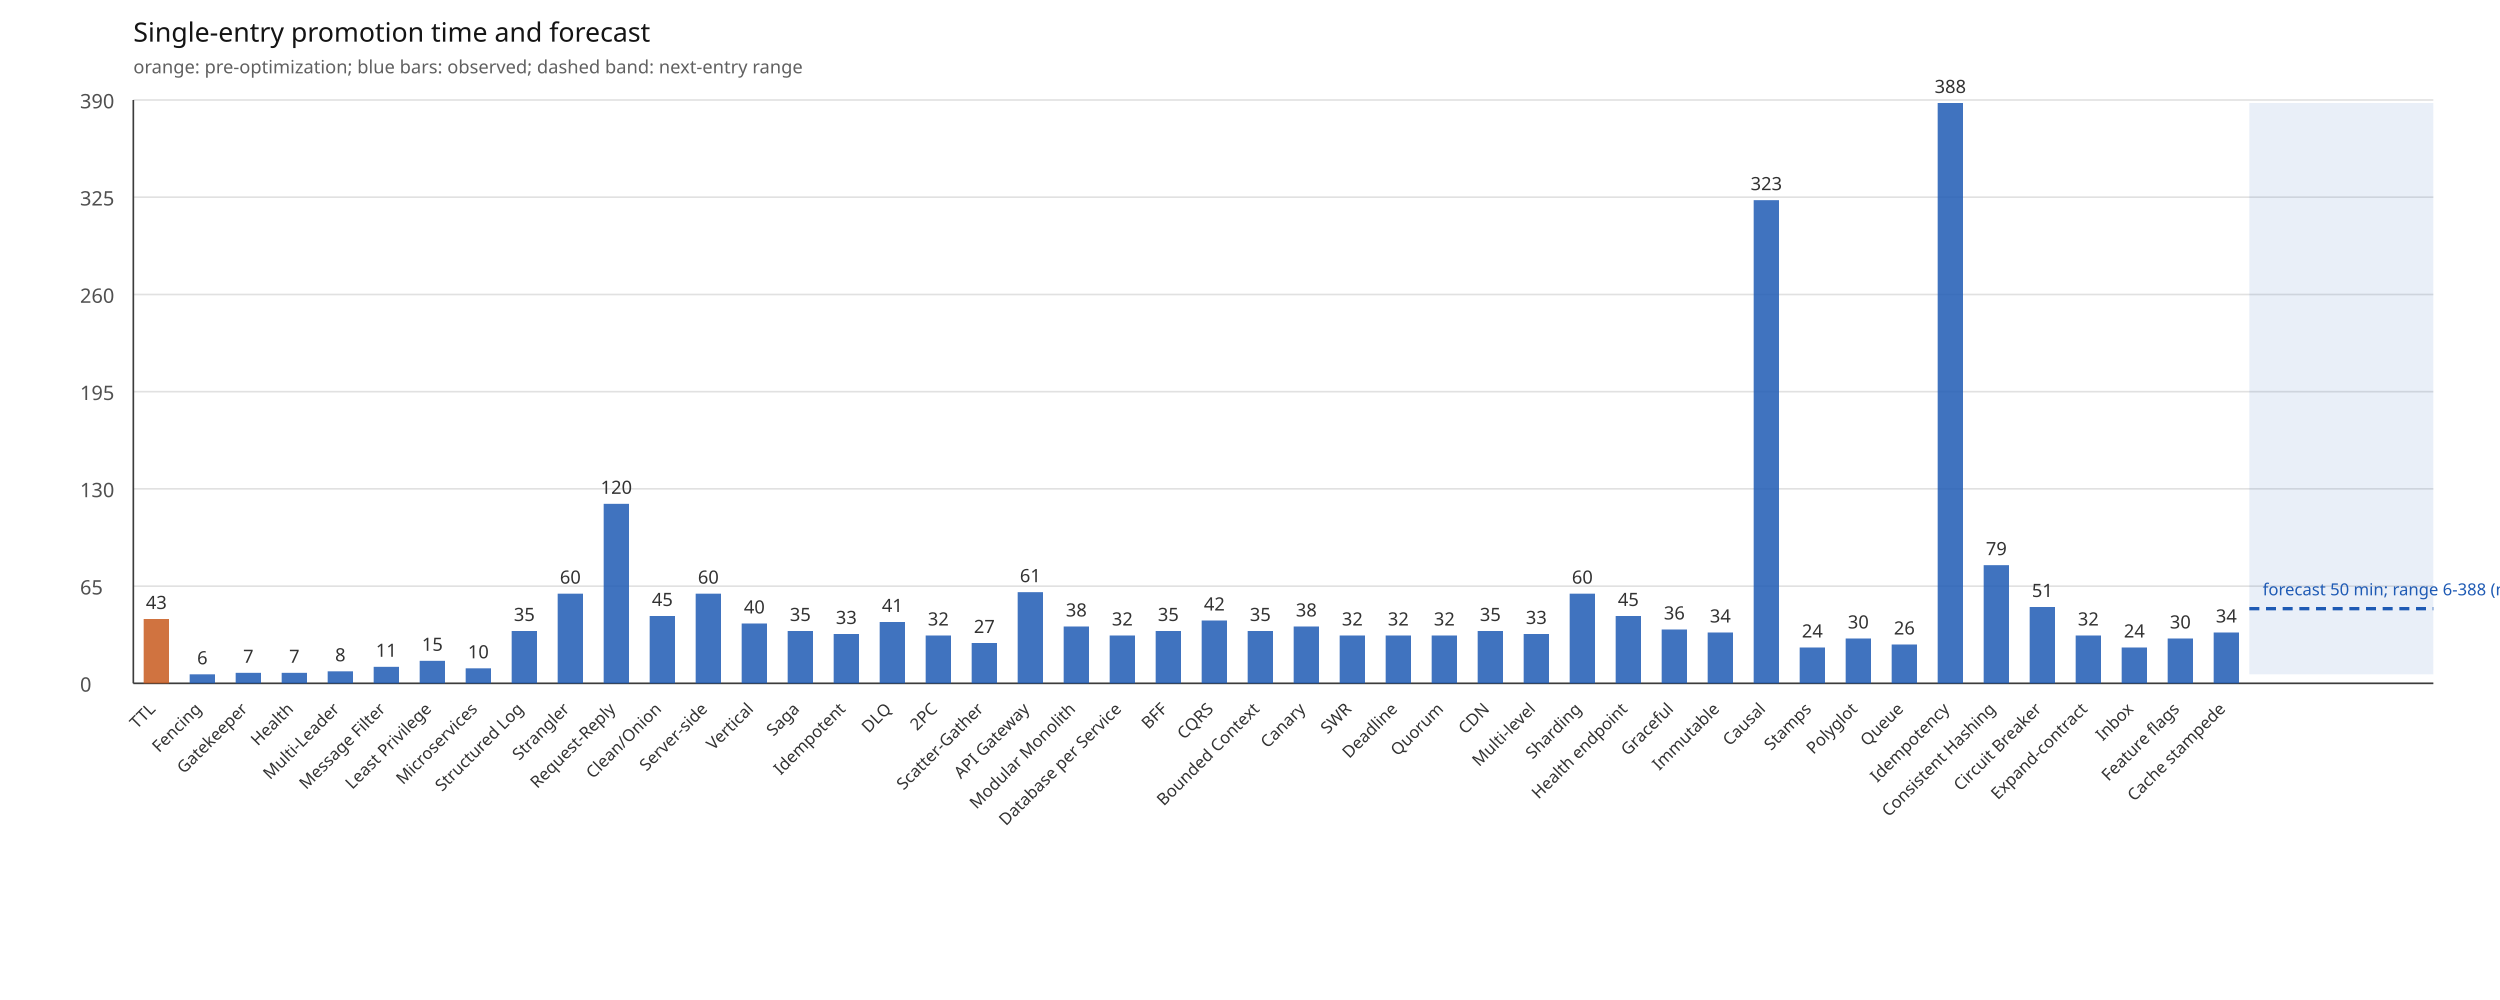
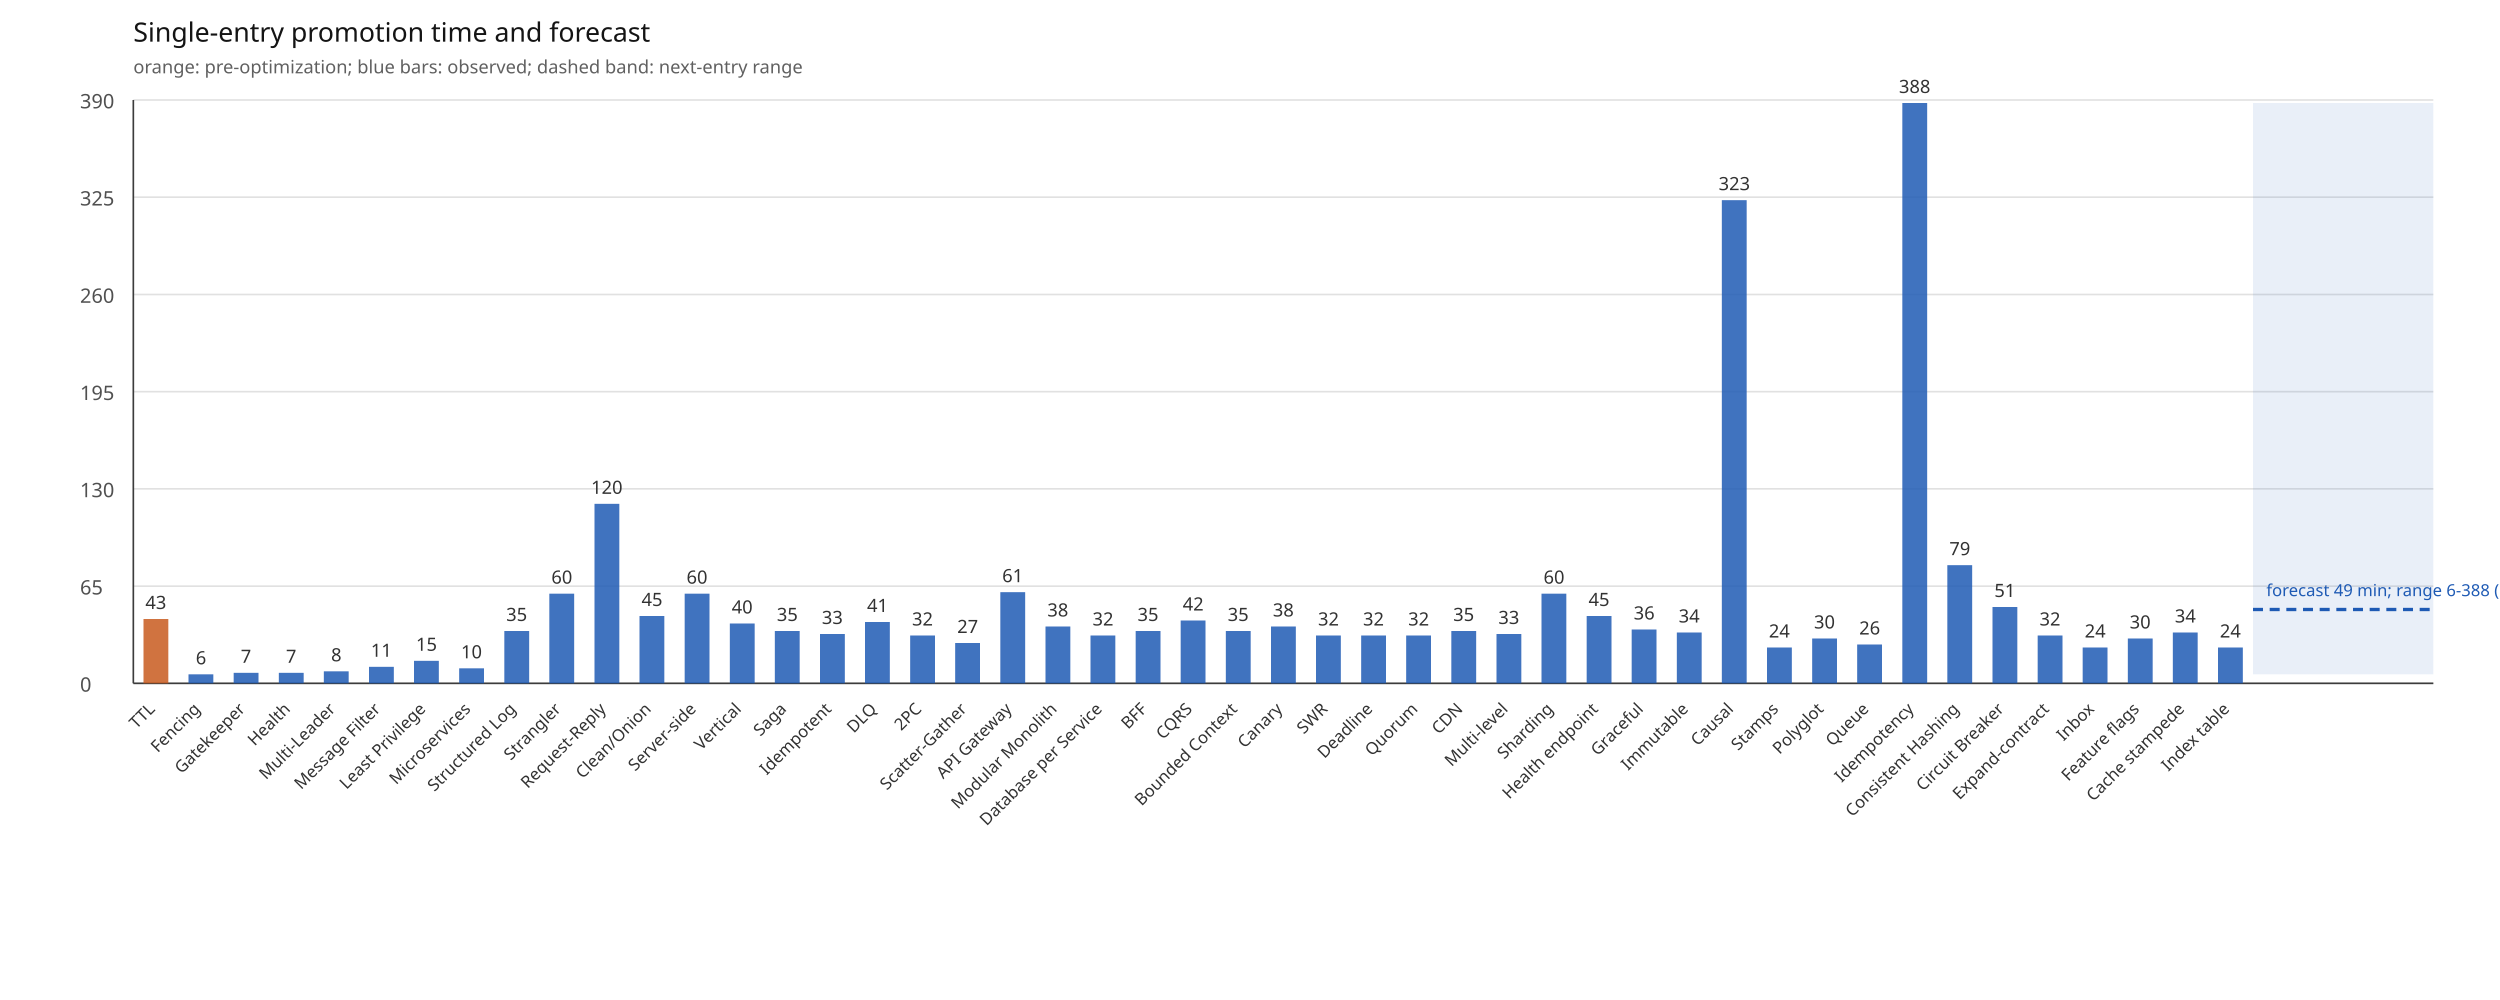
<svg xmlns="http://www.w3.org/2000/svg" width="1500" height="600" viewBox="0 0 1500 600">
  <rect width="100%" height="100%" fill="white" />
  <line x1="80" y1="410.0" x2="1460" y2="410.0" stroke="#e1e1e1" />
  <text x="48" y="415.0" font-family="Verdana" font-size="12" fill="#505050">0</text>
  <line x1="80" y1="351.7" x2="1460" y2="351.7" stroke="#e1e1e1" />
  <text x="48" y="356.7" font-family="Verdana" font-size="12" fill="#505050">65</text>
  <line x1="80" y1="293.3" x2="1460" y2="293.3" stroke="#e1e1e1" />
  <text x="48" y="298.3" font-family="Verdana" font-size="12" fill="#505050">130</text>
  <line x1="80" y1="235.0" x2="1460" y2="235.0" stroke="#e1e1e1" />
  <text x="48" y="240.0" font-family="Verdana" font-size="12" fill="#505050">195</text>
  <line x1="80" y1="176.7" x2="1460" y2="176.7" stroke="#e1e1e1" />
  <text x="48" y="181.7" font-family="Verdana" font-size="12" fill="#505050">260</text>
  <line x1="80" y1="118.3" x2="1460" y2="118.3" stroke="#e1e1e1" />
  <text x="48" y="123.3" font-family="Verdana" font-size="12" fill="#505050">325</text>
  <line x1="80" y1="60.0" x2="1460" y2="60.0" stroke="#e1e1e1" />
  <text x="48" y="65.0" font-family="Verdana" font-size="12" fill="#505050">390</text>
  <line x1="80" y1="60" x2="80" y2="410" stroke="#3c3c3c" />
  <line x1="80" y1="410" x2="1460" y2="410" stroke="#3c3c3c" />
-   <rect x="1349.6" y="61.8" width="110.4" height="342.8" fill="#1e5ab4" opacity="0.10" />
-   <line x1="1349.6" y1="365.2" x2="1460.0" y2="365.2" stroke="#1e5ab4" stroke-width="2" stroke-dasharray="6 4" />
-   <text x="1357.6" y="357.2" font-family="Verdana" font-size="10" fill="#1e5ab4">forecast 50 min; range 6-388 (n=46)</text>
-   <rect x="86.2" y="371.4" width="15.2" height="38.6" fill="#c85a1e" opacity="0.85" />
-   <text x="93.8" y="365.4" text-anchor="middle" font-family="Verdana" font-size="11" fill="#323232">43</text>
-   <text x="93.8" y="426.0" text-anchor="end" transform="rotate(-45 93.8 426.0)" font-family="Verdana" font-size="10" fill="#323232">TTL</text>
-   <rect x="113.8" y="404.6" width="15.2" height="5.4" fill="#1e5ab4" opacity="0.85" />
-   <text x="121.4" y="398.6" text-anchor="middle" font-family="Verdana" font-size="11" fill="#323232">6</text>
-   <text x="121.4" y="426.0" text-anchor="end" transform="rotate(-45 121.4 426.0)" font-family="Verdana" font-size="10" fill="#323232">Fencing</text>
-   <rect x="141.4" y="403.7" width="15.2" height="6.3" fill="#1e5ab4" opacity="0.85" />
-   <text x="149.0" y="397.7" text-anchor="middle" font-family="Verdana" font-size="11" fill="#323232">7</text>
-   <text x="149.0" y="426.0" text-anchor="end" transform="rotate(-45 149.0 426.0)" font-family="Verdana" font-size="10" fill="#323232">Gatekeeper</text>
-   <rect x="169.0" y="403.7" width="15.2" height="6.3" fill="#1e5ab4" opacity="0.85" />
-   <text x="176.6" y="397.7" text-anchor="middle" font-family="Verdana" font-size="11" fill="#323232">7</text>
-   <text x="176.6" y="426.0" text-anchor="end" transform="rotate(-45 176.6 426.0)" font-family="Verdana" font-size="10" fill="#323232">Health</text>
-   <rect x="196.6" y="402.8" width="15.2" height="7.2" fill="#1e5ab4" opacity="0.85" />
-   <text x="204.2" y="396.8" text-anchor="middle" font-family="Verdana" font-size="11" fill="#323232">8</text>
-   <text x="204.2" y="426.0" text-anchor="end" transform="rotate(-45 204.2 426.0)" font-family="Verdana" font-size="10" fill="#323232">Multi-Leader</text>
-   <rect x="224.2" y="400.1" width="15.2" height="9.9" fill="#1e5ab4" opacity="0.85" />
-   <text x="231.8" y="394.1" text-anchor="middle" font-family="Verdana" font-size="11" fill="#323232">11</text>
-   <text x="231.8" y="426.0" text-anchor="end" transform="rotate(-45 231.8 426.0)" font-family="Verdana" font-size="10" fill="#323232">Message Filter</text>
-   <rect x="251.8" y="396.5" width="15.2" height="13.5" fill="#1e5ab4" opacity="0.85" />
-   <text x="259.4" y="390.5" text-anchor="middle" font-family="Verdana" font-size="11" fill="#323232">15</text>
-   <text x="259.4" y="426.0" text-anchor="end" transform="rotate(-45 259.4 426.0)" font-family="Verdana" font-size="10" fill="#323232">Least Privilege</text>
-   <rect x="279.4" y="401.0" width="15.2" height="9.0" fill="#1e5ab4" opacity="0.85" />
-   <text x="287.0" y="395.0" text-anchor="middle" font-family="Verdana" font-size="11" fill="#323232">10</text>
-   <text x="287.0" y="426.0" text-anchor="end" transform="rotate(-45 287.0 426.0)" font-family="Verdana" font-size="10" fill="#323232">Microservices</text>
-   <rect x="307.0" y="378.6" width="15.2" height="31.4" fill="#1e5ab4" opacity="0.85" />
-   <text x="314.6" y="372.6" text-anchor="middle" font-family="Verdana" font-size="11" fill="#323232">35</text>
-   <text x="314.6" y="426.0" text-anchor="end" transform="rotate(-45 314.6 426.0)" font-family="Verdana" font-size="10" fill="#323232">Structured Log</text>
-   <rect x="334.6" y="356.2" width="15.2" height="53.8" fill="#1e5ab4" opacity="0.85" />
-   <text x="342.2" y="350.2" text-anchor="middle" font-family="Verdana" font-size="11" fill="#323232">60</text>
-   <text x="342.2" y="426.0" text-anchor="end" transform="rotate(-45 342.2 426.0)" font-family="Verdana" font-size="10" fill="#323232">Strangler</text>
-   <rect x="362.2" y="302.3" width="15.2" height="107.7" fill="#1e5ab4" opacity="0.85" />
-   <text x="369.8" y="296.3" text-anchor="middle" font-family="Verdana" font-size="11" fill="#323232">120</text>
-   <text x="369.8" y="426.0" text-anchor="end" transform="rotate(-45 369.8 426.0)" font-family="Verdana" font-size="10" fill="#323232">Request-Reply</text>
-   <rect x="389.8" y="369.6" width="15.2" height="40.4" fill="#1e5ab4" opacity="0.85" />
-   <text x="397.4" y="363.6" text-anchor="middle" font-family="Verdana" font-size="11" fill="#323232">45</text>
-   <text x="397.4" y="426.0" text-anchor="end" transform="rotate(-45 397.4 426.0)" font-family="Verdana" font-size="10" fill="#323232">Clean/Onion</text>
-   <rect x="417.4" y="356.2" width="15.2" height="53.8" fill="#1e5ab4" opacity="0.85" />
-   <text x="425.0" y="350.2" text-anchor="middle" font-family="Verdana" font-size="11" fill="#323232">60</text>
-   <text x="425.0" y="426.0" text-anchor="end" transform="rotate(-45 425.0 426.0)" font-family="Verdana" font-size="10" fill="#323232">Server-side</text>
-   <rect x="445.0" y="374.1" width="15.2" height="35.9" fill="#1e5ab4" opacity="0.85" />
-   <text x="452.6" y="368.1" text-anchor="middle" font-family="Verdana" font-size="11" fill="#323232">40</text>
-   <text x="452.6" y="426.0" text-anchor="end" transform="rotate(-45 452.6 426.0)" font-family="Verdana" font-size="10" fill="#323232">Vertical</text>
-   <rect x="472.6" y="378.6" width="15.2" height="31.4" fill="#1e5ab4" opacity="0.85" />
-   <text x="480.2" y="372.6" text-anchor="middle" font-family="Verdana" font-size="11" fill="#323232">35</text>
-   <text x="480.2" y="426.0" text-anchor="end" transform="rotate(-45 480.2 426.0)" font-family="Verdana" font-size="10" fill="#323232">Saga</text>
-   <rect x="500.2" y="380.4" width="15.2" height="29.6" fill="#1e5ab4" opacity="0.85" />
-   <text x="507.8" y="374.4" text-anchor="middle" font-family="Verdana" font-size="11" fill="#323232">33</text>
-   <text x="507.8" y="426.0" text-anchor="end" transform="rotate(-45 507.8 426.0)" font-family="Verdana" font-size="10" fill="#323232">Idempotent</text>
-   <rect x="527.8" y="373.2" width="15.2" height="36.8" fill="#1e5ab4" opacity="0.85" />
-   <text x="535.4" y="367.2" text-anchor="middle" font-family="Verdana" font-size="11" fill="#323232">41</text>
-   <text x="535.4" y="426.0" text-anchor="end" transform="rotate(-45 535.4 426.0)" font-family="Verdana" font-size="10" fill="#323232">DLQ</text>
-   <rect x="555.4" y="381.3" width="15.2" height="28.7" fill="#1e5ab4" opacity="0.85" />
-   <text x="563.0" y="375.3" text-anchor="middle" font-family="Verdana" font-size="11" fill="#323232">32</text>
-   <text x="563.0" y="426.0" text-anchor="end" transform="rotate(-45 563.0 426.0)" font-family="Verdana" font-size="10" fill="#323232">2PC</text>
-   <rect x="583.0" y="385.8" width="15.2" height="24.2" fill="#1e5ab4" opacity="0.85" />
-   <text x="590.6" y="379.8" text-anchor="middle" font-family="Verdana" font-size="11" fill="#323232">27</text>
-   <text x="590.6" y="426.0" text-anchor="end" transform="rotate(-45 590.6 426.0)" font-family="Verdana" font-size="10" fill="#323232">Scatter-Gather</text>
-   <rect x="610.6" y="355.3" width="15.2" height="54.7" fill="#1e5ab4" opacity="0.85" />
-   <text x="618.2" y="349.3" text-anchor="middle" font-family="Verdana" font-size="11" fill="#323232">61</text>
-   <text x="618.2" y="426.0" text-anchor="end" transform="rotate(-45 618.2 426.0)" font-family="Verdana" font-size="10" fill="#323232">API Gateway</text>
-   <rect x="638.2" y="375.9" width="15.2" height="34.1" fill="#1e5ab4" opacity="0.85" />
-   <text x="645.8" y="369.9" text-anchor="middle" font-family="Verdana" font-size="11" fill="#323232">38</text>
-   <text x="645.8" y="426.0" text-anchor="end" transform="rotate(-45 645.8 426.0)" font-family="Verdana" font-size="10" fill="#323232">Modular Monolith</text>
-   <rect x="665.8" y="381.3" width="15.2" height="28.7" fill="#1e5ab4" opacity="0.85" />
-   <text x="673.4" y="375.3" text-anchor="middle" font-family="Verdana" font-size="11" fill="#323232">32</text>
-   <text x="673.4" y="426.0" text-anchor="end" transform="rotate(-45 673.4 426.0)" font-family="Verdana" font-size="10" fill="#323232">Database per Service</text>
-   <rect x="693.4" y="378.6" width="15.2" height="31.4" fill="#1e5ab4" opacity="0.85" />
-   <text x="701.0" y="372.6" text-anchor="middle" font-family="Verdana" font-size="11" fill="#323232">35</text>
-   <text x="701.0" y="426.0" text-anchor="end" transform="rotate(-45 701.0 426.0)" font-family="Verdana" font-size="10" fill="#323232">BFF</text>
-   <rect x="721.0" y="372.3" width="15.2" height="37.7" fill="#1e5ab4" opacity="0.85" />
-   <text x="728.6" y="366.3" text-anchor="middle" font-family="Verdana" font-size="11" fill="#323232">42</text>
-   <text x="728.6" y="426.0" text-anchor="end" transform="rotate(-45 728.6 426.0)" font-family="Verdana" font-size="10" fill="#323232">CQRS</text>
-   <rect x="748.6" y="378.6" width="15.2" height="31.4" fill="#1e5ab4" opacity="0.85" />
-   <text x="756.2" y="372.6" text-anchor="middle" font-family="Verdana" font-size="11" fill="#323232">35</text>
-   <text x="756.2" y="426.0" text-anchor="end" transform="rotate(-45 756.2 426.0)" font-family="Verdana" font-size="10" fill="#323232">Bounded Context</text>
-   <rect x="776.2" y="375.9" width="15.2" height="34.1" fill="#1e5ab4" opacity="0.85" />
-   <text x="783.8" y="369.9" text-anchor="middle" font-family="Verdana" font-size="11" fill="#323232">38</text>
-   <text x="783.8" y="426.0" text-anchor="end" transform="rotate(-45 783.8 426.0)" font-family="Verdana" font-size="10" fill="#323232">Canary</text>
-   <rect x="803.8" y="381.3" width="15.2" height="28.7" fill="#1e5ab4" opacity="0.85" />
-   <text x="811.4" y="375.3" text-anchor="middle" font-family="Verdana" font-size="11" fill="#323232">32</text>
-   <text x="811.4" y="426.0" text-anchor="end" transform="rotate(-45 811.4 426.0)" font-family="Verdana" font-size="10" fill="#323232">SWR</text>
-   <rect x="831.4" y="381.3" width="15.2" height="28.7" fill="#1e5ab4" opacity="0.85" />
-   <text x="839.0" y="375.3" text-anchor="middle" font-family="Verdana" font-size="11" fill="#323232">32</text>
-   <text x="839.0" y="426.0" text-anchor="end" transform="rotate(-45 839.0 426.0)" font-family="Verdana" font-size="10" fill="#323232">Deadline</text>
-   <rect x="859.0" y="381.3" width="15.2" height="28.7" fill="#1e5ab4" opacity="0.85" />
-   <text x="866.6" y="375.3" text-anchor="middle" font-family="Verdana" font-size="11" fill="#323232">32</text>
-   <text x="866.6" y="426.0" text-anchor="end" transform="rotate(-45 866.6 426.0)" font-family="Verdana" font-size="10" fill="#323232">Quorum</text>
-   <rect x="886.6" y="378.6" width="15.2" height="31.4" fill="#1e5ab4" opacity="0.85" />
-   <text x="894.2" y="372.6" text-anchor="middle" font-family="Verdana" font-size="11" fill="#323232">35</text>
-   <text x="894.2" y="426.0" text-anchor="end" transform="rotate(-45 894.2 426.0)" font-family="Verdana" font-size="10" fill="#323232">CDN</text>
-   <rect x="914.2" y="380.4" width="15.2" height="29.6" fill="#1e5ab4" opacity="0.85" />
-   <text x="921.8" y="374.4" text-anchor="middle" font-family="Verdana" font-size="11" fill="#323232">33</text>
-   <text x="921.8" y="426.0" text-anchor="end" transform="rotate(-45 921.8 426.0)" font-family="Verdana" font-size="10" fill="#323232">Multi-level</text>
-   <rect x="941.8" y="356.2" width="15.2" height="53.8" fill="#1e5ab4" opacity="0.85" />
-   <text x="949.4" y="350.2" text-anchor="middle" font-family="Verdana" font-size="11" fill="#323232">60</text>
-   <text x="949.4" y="426.0" text-anchor="end" transform="rotate(-45 949.4 426.0)" font-family="Verdana" font-size="10" fill="#323232">Sharding</text>
-   <rect x="969.4" y="369.6" width="15.2" height="40.4" fill="#1e5ab4" opacity="0.85" />
-   <text x="977.0" y="363.6" text-anchor="middle" font-family="Verdana" font-size="11" fill="#323232">45</text>
-   <text x="977.0" y="426.0" text-anchor="end" transform="rotate(-45 977.0 426.0)" font-family="Verdana" font-size="10" fill="#323232">Health endpoint</text>
-   <rect x="997.0" y="377.7" width="15.2" height="32.3" fill="#1e5ab4" opacity="0.85" />
-   <text x="1004.6" y="371.7" text-anchor="middle" font-family="Verdana" font-size="11" fill="#323232">36</text>
-   <text x="1004.6" y="426.0" text-anchor="end" transform="rotate(-45 1004.6 426.0)" font-family="Verdana" font-size="10" fill="#323232">Graceful</text>
-   <rect x="1024.6" y="379.5" width="15.2" height="30.5" fill="#1e5ab4" opacity="0.85" />
-   <text x="1032.2" y="373.5" text-anchor="middle" font-family="Verdana" font-size="11" fill="#323232">34</text>
-   <text x="1032.2" y="426.0" text-anchor="end" transform="rotate(-45 1032.2 426.0)" font-family="Verdana" font-size="10" fill="#323232">Immutable</text>
-   <rect x="1052.2" y="120.1" width="15.2" height="289.9" fill="#1e5ab4" opacity="0.85" />
-   <text x="1059.8" y="114.1" text-anchor="middle" font-family="Verdana" font-size="11" fill="#323232">323</text>
-   <text x="1059.8" y="426.0" text-anchor="end" transform="rotate(-45 1059.8 426.0)" font-family="Verdana" font-size="10" fill="#323232">Causal</text>
-   <rect x="1079.8" y="388.5" width="15.2" height="21.5" fill="#1e5ab4" opacity="0.85" />
-   <text x="1087.4" y="382.5" text-anchor="middle" font-family="Verdana" font-size="11" fill="#323232">24</text>
-   <text x="1087.4" y="426.0" text-anchor="end" transform="rotate(-45 1087.4 426.0)" font-family="Verdana" font-size="10" fill="#323232">Stamps</text>
-   <rect x="1107.4" y="383.1" width="15.2" height="26.9" fill="#1e5ab4" opacity="0.85" />
-   <text x="1115.0" y="377.1" text-anchor="middle" font-family="Verdana" font-size="11" fill="#323232">30</text>
-   <text x="1115.0" y="426.0" text-anchor="end" transform="rotate(-45 1115.0 426.0)" font-family="Verdana" font-size="10" fill="#323232">Polyglot</text>
-   <rect x="1135.0" y="386.7" width="15.2" height="23.3" fill="#1e5ab4" opacity="0.85" />
-   <text x="1142.6" y="380.7" text-anchor="middle" font-family="Verdana" font-size="11" fill="#323232">26</text>
-   <text x="1142.6" y="426.0" text-anchor="end" transform="rotate(-45 1142.6 426.0)" font-family="Verdana" font-size="10" fill="#323232">Queue</text>
-   <rect x="1162.6" y="61.8" width="15.2" height="348.2" fill="#1e5ab4" opacity="0.85" />
-   <text x="1170.2" y="55.8" text-anchor="middle" font-family="Verdana" font-size="11" fill="#323232">388</text>
-   <text x="1170.2" y="426.0" text-anchor="end" transform="rotate(-45 1170.2 426.0)" font-family="Verdana" font-size="10" fill="#323232">Idempotency</text>
-   <rect x="1190.2" y="339.1" width="15.2" height="70.9" fill="#1e5ab4" opacity="0.85" />
-   <text x="1197.8" y="333.1" text-anchor="middle" font-family="Verdana" font-size="11" fill="#323232">79</text>
-   <text x="1197.8" y="426.0" text-anchor="end" transform="rotate(-45 1197.8 426.0)" font-family="Verdana" font-size="10" fill="#323232">Consistent Hashing</text>
-   <rect x="1217.8" y="364.2" width="15.2" height="45.8" fill="#1e5ab4" opacity="0.85" />
-   <text x="1225.4" y="358.2" text-anchor="middle" font-family="Verdana" font-size="11" fill="#323232">51</text>
-   <text x="1225.4" y="426.0" text-anchor="end" transform="rotate(-45 1225.4 426.0)" font-family="Verdana" font-size="10" fill="#323232">Circuit Breaker</text>
-   <rect x="1245.4" y="381.3" width="15.2" height="28.7" fill="#1e5ab4" opacity="0.85" />
-   <text x="1253.0" y="375.3" text-anchor="middle" font-family="Verdana" font-size="11" fill="#323232">32</text>
-   <text x="1253.0" y="426.0" text-anchor="end" transform="rotate(-45 1253.0 426.0)" font-family="Verdana" font-size="10" fill="#323232">Expand-contract</text>
-   <rect x="1273.0" y="388.5" width="15.2" height="21.5" fill="#1e5ab4" opacity="0.85" />
-   <text x="1280.6" y="382.5" text-anchor="middle" font-family="Verdana" font-size="11" fill="#323232">24</text>
-   <text x="1280.6" y="426.0" text-anchor="end" transform="rotate(-45 1280.6 426.0)" font-family="Verdana" font-size="10" fill="#323232">Inbox</text>
-   <rect x="1300.6" y="383.1" width="15.2" height="26.9" fill="#1e5ab4" opacity="0.85" />
-   <text x="1308.2" y="377.1" text-anchor="middle" font-family="Verdana" font-size="11" fill="#323232">30</text>
-   <text x="1308.2" y="426.0" text-anchor="end" transform="rotate(-45 1308.2 426.0)" font-family="Verdana" font-size="10" fill="#323232">Feature flags</text>
-   <rect x="1328.2" y="379.5" width="15.2" height="30.5" fill="#1e5ab4" opacity="0.85" />
-   <text x="1335.8" y="373.5" text-anchor="middle" font-family="Verdana" font-size="11" fill="#323232">34</text>
-   <text x="1335.8" y="426.0" text-anchor="end" transform="rotate(-45 1335.8 426.0)" font-family="Verdana" font-size="10" fill="#323232">Cache stampede</text>
+   <rect x="1351.8" y="61.8" width="108.2" height="342.8" fill="#1e5ab4" opacity="0.10" />
+   <line x1="1351.8" y1="365.7" x2="1460.0" y2="365.7" stroke="#1e5ab4" stroke-width="2" stroke-dasharray="6 4" />
+   <text x="1359.8" y="357.7" font-family="Verdana" font-size="10" fill="#1e5ab4">forecast 49 min; range 6-388 (n=47)</text>
+   <rect x="86.1" y="371.4" width="14.9" height="38.6" fill="#c85a1e" opacity="0.85" />
+   <text x="93.5" y="365.4" text-anchor="middle" font-family="Verdana" font-size="11" fill="#323232">43</text>
+   <text x="93.5" y="426.0" text-anchor="end" transform="rotate(-45 93.5 426.0)" font-family="Verdana" font-size="10" fill="#323232">TTL</text>
+   <rect x="113.1" y="404.6" width="14.9" height="5.4" fill="#1e5ab4" opacity="0.85" />
+   <text x="120.6" y="398.6" text-anchor="middle" font-family="Verdana" font-size="11" fill="#323232">6</text>
+   <text x="120.6" y="426.0" text-anchor="end" transform="rotate(-45 120.6 426.0)" font-family="Verdana" font-size="10" fill="#323232">Fencing</text>
+   <rect x="140.2" y="403.7" width="14.9" height="6.3" fill="#1e5ab4" opacity="0.85" />
+   <text x="147.6" y="397.7" text-anchor="middle" font-family="Verdana" font-size="11" fill="#323232">7</text>
+   <text x="147.6" y="426.0" text-anchor="end" transform="rotate(-45 147.6 426.0)" font-family="Verdana" font-size="10" fill="#323232">Gatekeeper</text>
+   <rect x="167.3" y="403.7" width="14.9" height="6.3" fill="#1e5ab4" opacity="0.85" />
+   <text x="174.7" y="397.7" text-anchor="middle" font-family="Verdana" font-size="11" fill="#323232">7</text>
+   <text x="174.7" y="426.0" text-anchor="end" transform="rotate(-45 174.7 426.0)" font-family="Verdana" font-size="10" fill="#323232">Health</text>
+   <rect x="194.3" y="402.8" width="14.9" height="7.2" fill="#1e5ab4" opacity="0.85" />
+   <text x="201.8" y="396.8" text-anchor="middle" font-family="Verdana" font-size="11" fill="#323232">8</text>
+   <text x="201.8" y="426.0" text-anchor="end" transform="rotate(-45 201.8 426.0)" font-family="Verdana" font-size="10" fill="#323232">Multi-Leader</text>
+   <rect x="221.4" y="400.1" width="14.9" height="9.9" fill="#1e5ab4" opacity="0.85" />
+   <text x="228.8" y="394.1" text-anchor="middle" font-family="Verdana" font-size="11" fill="#323232">11</text>
+   <text x="228.8" y="426.0" text-anchor="end" transform="rotate(-45 228.8 426.0)" font-family="Verdana" font-size="10" fill="#323232">Message Filter</text>
+   <rect x="248.4" y="396.5" width="14.9" height="13.5" fill="#1e5ab4" opacity="0.85" />
+   <text x="255.9" y="390.5" text-anchor="middle" font-family="Verdana" font-size="11" fill="#323232">15</text>
+   <text x="255.9" y="426.0" text-anchor="end" transform="rotate(-45 255.9 426.0)" font-family="Verdana" font-size="10" fill="#323232">Least Privilege</text>
+   <rect x="275.5" y="401.0" width="14.9" height="9.0" fill="#1e5ab4" opacity="0.85" />
+   <text x="282.9" y="395.0" text-anchor="middle" font-family="Verdana" font-size="11" fill="#323232">10</text>
+   <text x="282.9" y="426.0" text-anchor="end" transform="rotate(-45 282.9 426.0)" font-family="Verdana" font-size="10" fill="#323232">Microservices</text>
+   <rect x="302.6" y="378.6" width="14.9" height="31.4" fill="#1e5ab4" opacity="0.85" />
+   <text x="310.0" y="372.6" text-anchor="middle" font-family="Verdana" font-size="11" fill="#323232">35</text>
+   <text x="310.0" y="426.0" text-anchor="end" transform="rotate(-45 310.0 426.0)" font-family="Verdana" font-size="10" fill="#323232">Structured Log</text>
+   <rect x="329.6" y="356.2" width="14.9" height="53.8" fill="#1e5ab4" opacity="0.85" />
+   <text x="337.1" y="350.2" text-anchor="middle" font-family="Verdana" font-size="11" fill="#323232">60</text>
+   <text x="337.1" y="426.0" text-anchor="end" transform="rotate(-45 337.1 426.0)" font-family="Verdana" font-size="10" fill="#323232">Strangler</text>
+   <rect x="356.7" y="302.3" width="14.9" height="107.7" fill="#1e5ab4" opacity="0.85" />
+   <text x="364.1" y="296.3" text-anchor="middle" font-family="Verdana" font-size="11" fill="#323232">120</text>
+   <text x="364.1" y="426.0" text-anchor="end" transform="rotate(-45 364.1 426.0)" font-family="Verdana" font-size="10" fill="#323232">Request-Reply</text>
+   <rect x="383.7" y="369.6" width="14.9" height="40.4" fill="#1e5ab4" opacity="0.85" />
+   <text x="391.2" y="363.6" text-anchor="middle" font-family="Verdana" font-size="11" fill="#323232">45</text>
+   <text x="391.2" y="426.0" text-anchor="end" transform="rotate(-45 391.2 426.0)" font-family="Verdana" font-size="10" fill="#323232">Clean/Onion</text>
+   <rect x="410.8" y="356.2" width="14.9" height="53.8" fill="#1e5ab4" opacity="0.85" />
+   <text x="418.2" y="350.2" text-anchor="middle" font-family="Verdana" font-size="11" fill="#323232">60</text>
+   <text x="418.2" y="426.0" text-anchor="end" transform="rotate(-45 418.2 426.0)" font-family="Verdana" font-size="10" fill="#323232">Server-side</text>
+   <rect x="437.9" y="374.1" width="14.9" height="35.9" fill="#1e5ab4" opacity="0.85" />
+   <text x="445.3" y="368.1" text-anchor="middle" font-family="Verdana" font-size="11" fill="#323232">40</text>
+   <text x="445.3" y="426.0" text-anchor="end" transform="rotate(-45 445.3 426.0)" font-family="Verdana" font-size="10" fill="#323232">Vertical</text>
+   <rect x="464.9" y="378.6" width="14.9" height="31.4" fill="#1e5ab4" opacity="0.85" />
+   <text x="472.4" y="372.6" text-anchor="middle" font-family="Verdana" font-size="11" fill="#323232">35</text>
+   <text x="472.4" y="426.0" text-anchor="end" transform="rotate(-45 472.4 426.0)" font-family="Verdana" font-size="10" fill="#323232">Saga</text>
+   <rect x="492.0" y="380.4" width="14.9" height="29.6" fill="#1e5ab4" opacity="0.85" />
+   <text x="499.4" y="374.4" text-anchor="middle" font-family="Verdana" font-size="11" fill="#323232">33</text>
+   <text x="499.4" y="426.0" text-anchor="end" transform="rotate(-45 499.4 426.0)" font-family="Verdana" font-size="10" fill="#323232">Idempotent</text>
+   <rect x="519.0" y="373.2" width="14.9" height="36.8" fill="#1e5ab4" opacity="0.85" />
+   <text x="526.5" y="367.2" text-anchor="middle" font-family="Verdana" font-size="11" fill="#323232">41</text>
+   <text x="526.5" y="426.0" text-anchor="end" transform="rotate(-45 526.5 426.0)" font-family="Verdana" font-size="10" fill="#323232">DLQ</text>
+   <rect x="546.1" y="381.3" width="14.9" height="28.7" fill="#1e5ab4" opacity="0.85" />
+   <text x="553.5" y="375.3" text-anchor="middle" font-family="Verdana" font-size="11" fill="#323232">32</text>
+   <text x="553.5" y="426.0" text-anchor="end" transform="rotate(-45 553.5 426.0)" font-family="Verdana" font-size="10" fill="#323232">2PC</text>
+   <rect x="573.1" y="385.8" width="14.9" height="24.2" fill="#1e5ab4" opacity="0.85" />
+   <text x="580.6" y="379.8" text-anchor="middle" font-family="Verdana" font-size="11" fill="#323232">27</text>
+   <text x="580.6" y="426.0" text-anchor="end" transform="rotate(-45 580.6 426.0)" font-family="Verdana" font-size="10" fill="#323232">Scatter-Gather</text>
+   <rect x="600.2" y="355.3" width="14.9" height="54.7" fill="#1e5ab4" opacity="0.85" />
+   <text x="607.6" y="349.3" text-anchor="middle" font-family="Verdana" font-size="11" fill="#323232">61</text>
+   <text x="607.6" y="426.0" text-anchor="end" transform="rotate(-45 607.6 426.0)" font-family="Verdana" font-size="10" fill="#323232">API Gateway</text>
+   <rect x="627.3" y="375.9" width="14.9" height="34.1" fill="#1e5ab4" opacity="0.85" />
+   <text x="634.7" y="369.9" text-anchor="middle" font-family="Verdana" font-size="11" fill="#323232">38</text>
+   <text x="634.7" y="426.0" text-anchor="end" transform="rotate(-45 634.7 426.0)" font-family="Verdana" font-size="10" fill="#323232">Modular Monolith</text>
+   <rect x="654.3" y="381.3" width="14.9" height="28.7" fill="#1e5ab4" opacity="0.85" />
+   <text x="661.8" y="375.3" text-anchor="middle" font-family="Verdana" font-size="11" fill="#323232">32</text>
+   <text x="661.8" y="426.0" text-anchor="end" transform="rotate(-45 661.8 426.0)" font-family="Verdana" font-size="10" fill="#323232">Database per Service</text>
+   <rect x="681.4" y="378.6" width="14.9" height="31.4" fill="#1e5ab4" opacity="0.85" />
+   <text x="688.8" y="372.6" text-anchor="middle" font-family="Verdana" font-size="11" fill="#323232">35</text>
+   <text x="688.8" y="426.0" text-anchor="end" transform="rotate(-45 688.8 426.0)" font-family="Verdana" font-size="10" fill="#323232">BFF</text>
+   <rect x="708.4" y="372.3" width="14.9" height="37.7" fill="#1e5ab4" opacity="0.85" />
+   <text x="715.9" y="366.3" text-anchor="middle" font-family="Verdana" font-size="11" fill="#323232">42</text>
+   <text x="715.9" y="426.0" text-anchor="end" transform="rotate(-45 715.9 426.0)" font-family="Verdana" font-size="10" fill="#323232">CQRS</text>
+   <rect x="735.5" y="378.6" width="14.9" height="31.4" fill="#1e5ab4" opacity="0.85" />
+   <text x="742.9" y="372.6" text-anchor="middle" font-family="Verdana" font-size="11" fill="#323232">35</text>
+   <text x="742.9" y="426.0" text-anchor="end" transform="rotate(-45 742.9 426.0)" font-family="Verdana" font-size="10" fill="#323232">Bounded Context</text>
+   <rect x="762.6" y="375.9" width="14.9" height="34.1" fill="#1e5ab4" opacity="0.85" />
+   <text x="770.0" y="369.9" text-anchor="middle" font-family="Verdana" font-size="11" fill="#323232">38</text>
+   <text x="770.0" y="426.0" text-anchor="end" transform="rotate(-45 770.0 426.0)" font-family="Verdana" font-size="10" fill="#323232">Canary</text>
+   <rect x="789.6" y="381.3" width="14.9" height="28.7" fill="#1e5ab4" opacity="0.85" />
+   <text x="797.1" y="375.3" text-anchor="middle" font-family="Verdana" font-size="11" fill="#323232">32</text>
+   <text x="797.1" y="426.0" text-anchor="end" transform="rotate(-45 797.1 426.0)" font-family="Verdana" font-size="10" fill="#323232">SWR</text>
+   <rect x="816.7" y="381.3" width="14.9" height="28.7" fill="#1e5ab4" opacity="0.85" />
+   <text x="824.1" y="375.3" text-anchor="middle" font-family="Verdana" font-size="11" fill="#323232">32</text>
+   <text x="824.1" y="426.0" text-anchor="end" transform="rotate(-45 824.1 426.0)" font-family="Verdana" font-size="10" fill="#323232">Deadline</text>
+   <rect x="843.7" y="381.3" width="14.9" height="28.7" fill="#1e5ab4" opacity="0.85" />
+   <text x="851.2" y="375.3" text-anchor="middle" font-family="Verdana" font-size="11" fill="#323232">32</text>
+   <text x="851.2" y="426.0" text-anchor="end" transform="rotate(-45 851.2 426.0)" font-family="Verdana" font-size="10" fill="#323232">Quorum</text>
+   <rect x="870.8" y="378.6" width="14.9" height="31.4" fill="#1e5ab4" opacity="0.85" />
+   <text x="878.2" y="372.6" text-anchor="middle" font-family="Verdana" font-size="11" fill="#323232">35</text>
+   <text x="878.2" y="426.0" text-anchor="end" transform="rotate(-45 878.2 426.0)" font-family="Verdana" font-size="10" fill="#323232">CDN</text>
+   <rect x="897.9" y="380.4" width="14.9" height="29.6" fill="#1e5ab4" opacity="0.85" />
+   <text x="905.3" y="374.4" text-anchor="middle" font-family="Verdana" font-size="11" fill="#323232">33</text>
+   <text x="905.3" y="426.0" text-anchor="end" transform="rotate(-45 905.3 426.0)" font-family="Verdana" font-size="10" fill="#323232">Multi-level</text>
+   <rect x="924.9" y="356.2" width="14.9" height="53.8" fill="#1e5ab4" opacity="0.85" />
+   <text x="932.4" y="350.2" text-anchor="middle" font-family="Verdana" font-size="11" fill="#323232">60</text>
+   <text x="932.4" y="426.0" text-anchor="end" transform="rotate(-45 932.4 426.0)" font-family="Verdana" font-size="10" fill="#323232">Sharding</text>
+   <rect x="952.0" y="369.6" width="14.9" height="40.4" fill="#1e5ab4" opacity="0.85" />
+   <text x="959.4" y="363.6" text-anchor="middle" font-family="Verdana" font-size="11" fill="#323232">45</text>
+   <text x="959.4" y="426.0" text-anchor="end" transform="rotate(-45 959.4 426.0)" font-family="Verdana" font-size="10" fill="#323232">Health endpoint</text>
+   <rect x="979.0" y="377.7" width="14.9" height="32.3" fill="#1e5ab4" opacity="0.85" />
+   <text x="986.5" y="371.7" text-anchor="middle" font-family="Verdana" font-size="11" fill="#323232">36</text>
+   <text x="986.5" y="426.0" text-anchor="end" transform="rotate(-45 986.5 426.0)" font-family="Verdana" font-size="10" fill="#323232">Graceful</text>
+   <rect x="1006.1" y="379.5" width="14.9" height="30.5" fill="#1e5ab4" opacity="0.85" />
+   <text x="1013.5" y="373.5" text-anchor="middle" font-family="Verdana" font-size="11" fill="#323232">34</text>
+   <text x="1013.5" y="426.0" text-anchor="end" transform="rotate(-45 1013.5 426.0)" font-family="Verdana" font-size="10" fill="#323232">Immutable</text>
+   <rect x="1033.1" y="120.1" width="14.9" height="289.9" fill="#1e5ab4" opacity="0.85" />
+   <text x="1040.6" y="114.1" text-anchor="middle" font-family="Verdana" font-size="11" fill="#323232">323</text>
+   <text x="1040.6" y="426.0" text-anchor="end" transform="rotate(-45 1040.6 426.0)" font-family="Verdana" font-size="10" fill="#323232">Causal</text>
+   <rect x="1060.2" y="388.5" width="14.9" height="21.5" fill="#1e5ab4" opacity="0.85" />
+   <text x="1067.6" y="382.5" text-anchor="middle" font-family="Verdana" font-size="11" fill="#323232">24</text>
+   <text x="1067.6" y="426.0" text-anchor="end" transform="rotate(-45 1067.6 426.0)" font-family="Verdana" font-size="10" fill="#323232">Stamps</text>
+   <rect x="1087.3" y="383.1" width="14.9" height="26.9" fill="#1e5ab4" opacity="0.85" />
+   <text x="1094.7" y="377.1" text-anchor="middle" font-family="Verdana" font-size="11" fill="#323232">30</text>
+   <text x="1094.7" y="426.0" text-anchor="end" transform="rotate(-45 1094.7 426.0)" font-family="Verdana" font-size="10" fill="#323232">Polyglot</text>
+   <rect x="1114.3" y="386.7" width="14.9" height="23.3" fill="#1e5ab4" opacity="0.85" />
+   <text x="1121.8" y="380.7" text-anchor="middle" font-family="Verdana" font-size="11" fill="#323232">26</text>
+   <text x="1121.8" y="426.0" text-anchor="end" transform="rotate(-45 1121.8 426.0)" font-family="Verdana" font-size="10" fill="#323232">Queue</text>
+   <rect x="1141.4" y="61.8" width="14.9" height="348.2" fill="#1e5ab4" opacity="0.85" />
+   <text x="1148.8" y="55.8" text-anchor="middle" font-family="Verdana" font-size="11" fill="#323232">388</text>
+   <text x="1148.8" y="426.0" text-anchor="end" transform="rotate(-45 1148.8 426.0)" font-family="Verdana" font-size="10" fill="#323232">Idempotency</text>
+   <rect x="1168.4" y="339.1" width="14.9" height="70.9" fill="#1e5ab4" opacity="0.85" />
+   <text x="1175.9" y="333.1" text-anchor="middle" font-family="Verdana" font-size="11" fill="#323232">79</text>
+   <text x="1175.9" y="426.0" text-anchor="end" transform="rotate(-45 1175.9 426.0)" font-family="Verdana" font-size="10" fill="#323232">Consistent Hashing</text>
+   <rect x="1195.5" y="364.2" width="14.9" height="45.8" fill="#1e5ab4" opacity="0.85" />
+   <text x="1202.9" y="358.2" text-anchor="middle" font-family="Verdana" font-size="11" fill="#323232">51</text>
+   <text x="1202.9" y="426.0" text-anchor="end" transform="rotate(-45 1202.9 426.0)" font-family="Verdana" font-size="10" fill="#323232">Circuit Breaker</text>
+   <rect x="1222.6" y="381.3" width="14.9" height="28.7" fill="#1e5ab4" opacity="0.85" />
+   <text x="1230.0" y="375.3" text-anchor="middle" font-family="Verdana" font-size="11" fill="#323232">32</text>
+   <text x="1230.0" y="426.0" text-anchor="end" transform="rotate(-45 1230.0 426.0)" font-family="Verdana" font-size="10" fill="#323232">Expand-contract</text>
+   <rect x="1249.6" y="388.5" width="14.9" height="21.5" fill="#1e5ab4" opacity="0.85" />
+   <text x="1257.1" y="382.5" text-anchor="middle" font-family="Verdana" font-size="11" fill="#323232">24</text>
+   <text x="1257.1" y="426.0" text-anchor="end" transform="rotate(-45 1257.1 426.0)" font-family="Verdana" font-size="10" fill="#323232">Inbox</text>
+   <rect x="1276.7" y="383.1" width="14.9" height="26.9" fill="#1e5ab4" opacity="0.85" />
+   <text x="1284.1" y="377.1" text-anchor="middle" font-family="Verdana" font-size="11" fill="#323232">30</text>
+   <text x="1284.1" y="426.0" text-anchor="end" transform="rotate(-45 1284.1 426.0)" font-family="Verdana" font-size="10" fill="#323232">Feature flags</text>
+   <rect x="1303.7" y="379.5" width="14.9" height="30.5" fill="#1e5ab4" opacity="0.85" />
+   <text x="1311.2" y="373.5" text-anchor="middle" font-family="Verdana" font-size="11" fill="#323232">34</text>
+   <text x="1311.2" y="426.0" text-anchor="end" transform="rotate(-45 1311.2 426.0)" font-family="Verdana" font-size="10" fill="#323232">Cache stampede</text>
+   <rect x="1330.8" y="388.5" width="14.9" height="21.5" fill="#1e5ab4" opacity="0.85" />
+   <text x="1338.2" y="382.5" text-anchor="middle" font-family="Verdana" font-size="11" fill="#323232">24</text>
+   <text x="1338.2" y="426.0" text-anchor="end" transform="rotate(-45 1338.2 426.0)" font-family="Verdana" font-size="10" fill="#323232">Index table</text>
  <text x="80" y="25" font-family="Verdana" font-size="16" fill="#141414">Single-entry promotion time and forecast</text>
  <text x="80" y="44" font-family="Verdana" font-size="11" fill="#606060">orange: pre-optimization; blue bars: observed; dashed band: next-entry range</text>
</svg>
